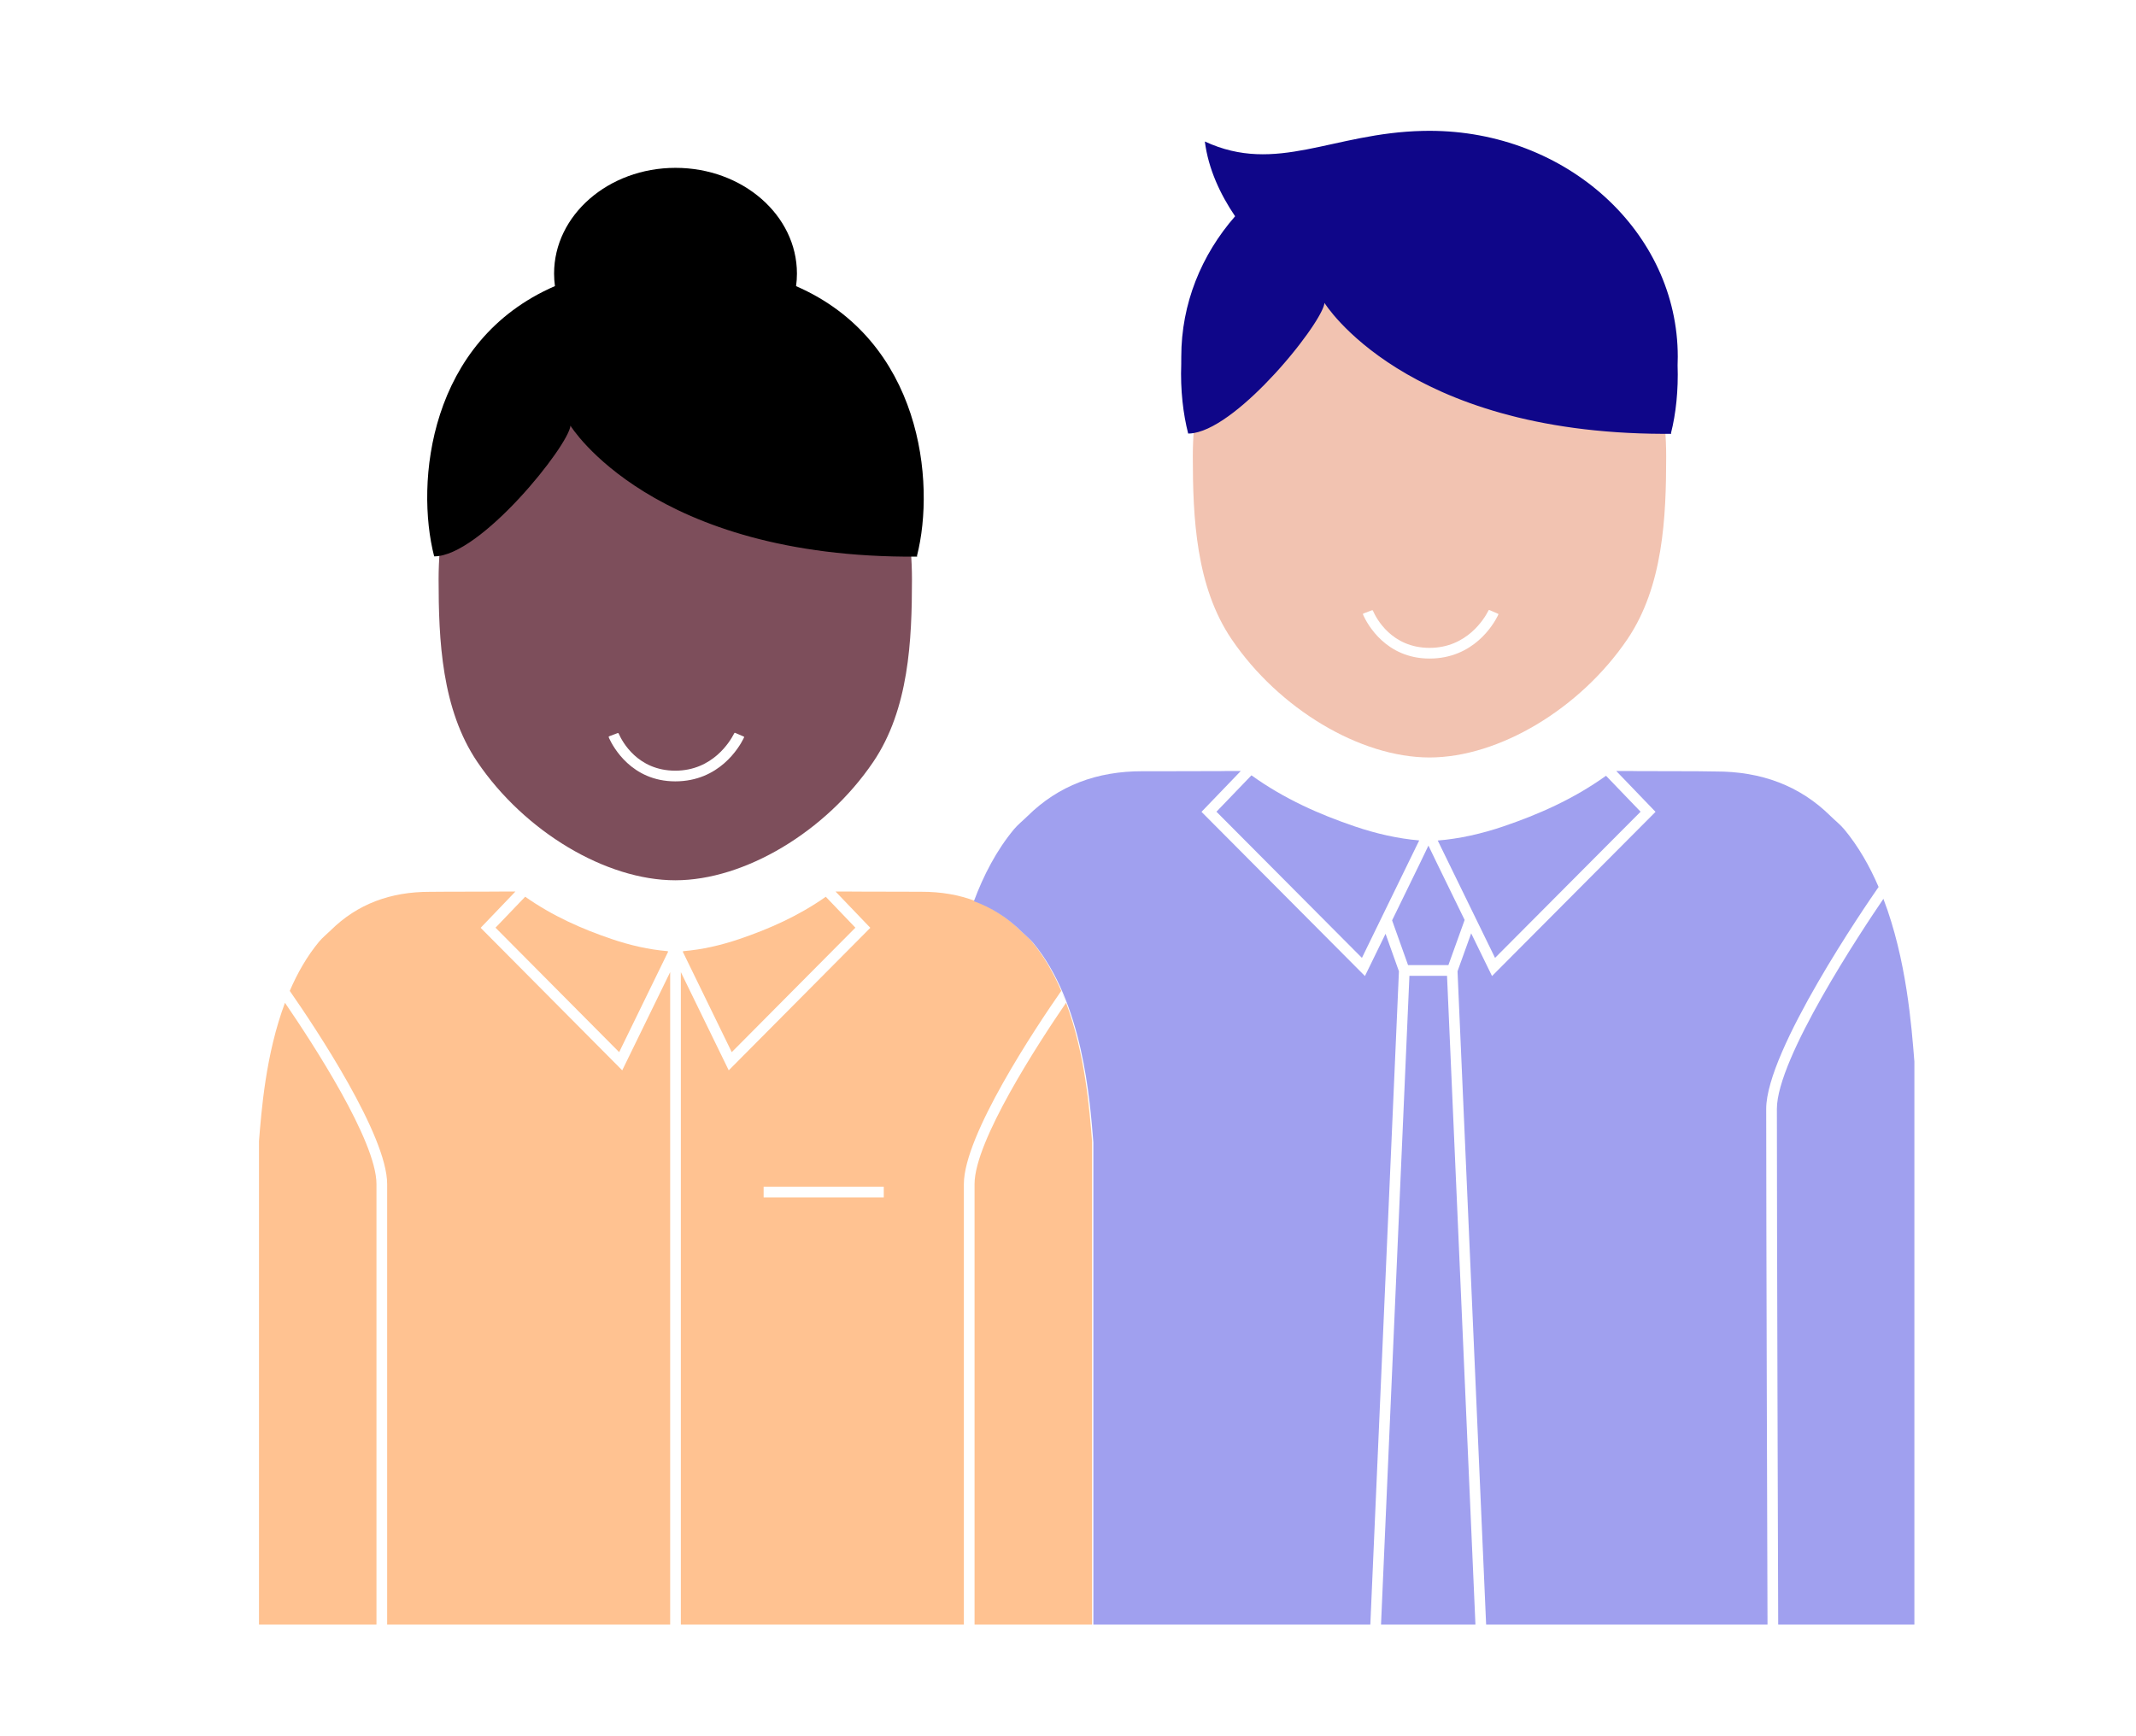
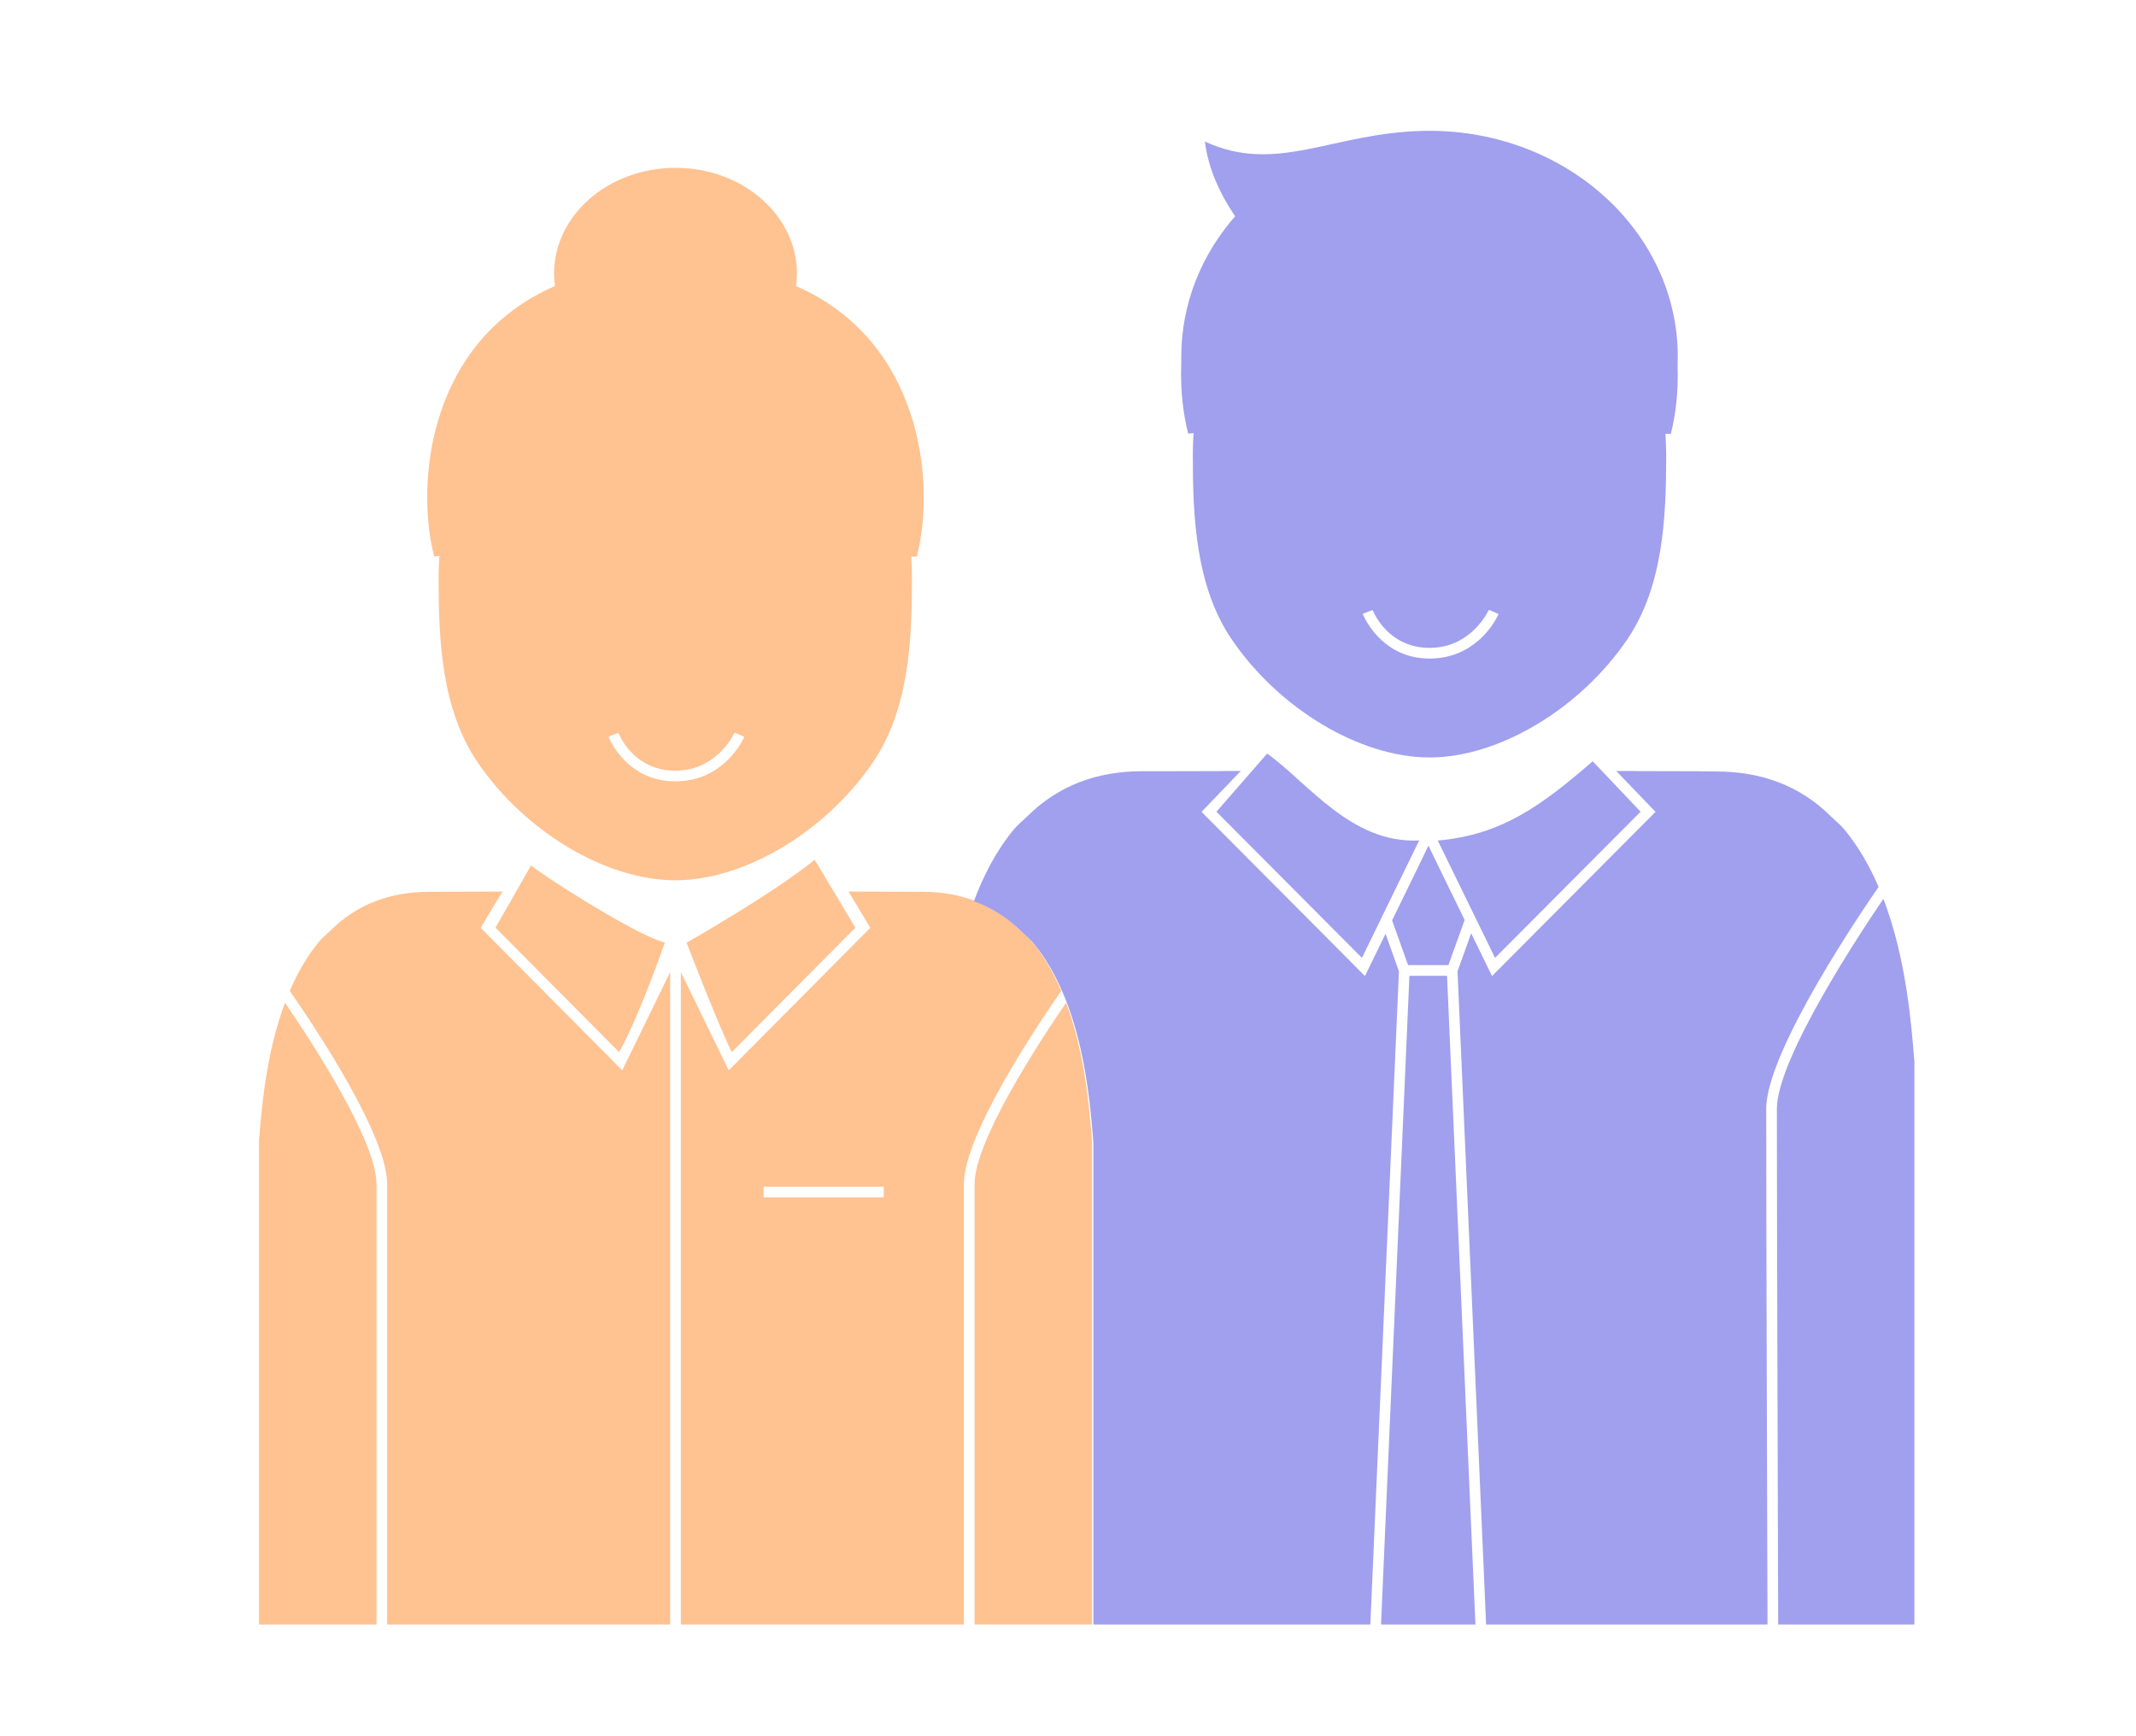
- <svg xmlns="http://www.w3.org/2000/svg" version="1.1" id="Calque_6" x="0px" y="0px" width="1600px" height="1300px" viewBox="0 0 1600 1300" enable-background="new 0 0 1600 1300" xml:space="preserve">
-   <path fill="#4545CE" d="M1076.784,302.05" />
-   <path fill="#4545CE" d="M1076.784,302.05" />
-   <g>
-     <g>
-       <path fill="#FFC291" d="M640.745,694.949l-22.191-23.163c-20.8,14.638-42.798,24.209-64.691,31.656    c-14.078,4.788-28.12,7.929-41.811,9.079l-0.664,0.306l36.74,75.36L640.745,694.949z" />
-       <path fill="#FFC291" d="M463.792,788.188l36.74-75.361l-0.682-0.313c-13.66-1.157-27.669-4.293-41.714-9.07    c-21.91-7.452-43.924-17.033-64.738-31.689l-22.223,23.196L463.792,788.188z" />
-       <path fill="#FFC291" d="M794.955,742.286c-5.71-13.294-12.903-25.938-22.023-36.937c-2.45-2.956-5.996-5.785-8.725-8.484    c-19.864-19.644-44.739-28.896-74.124-28.824c-1.894,0.004-9.74-0.039-11.825-0.039c-0.058,0.043,0.058-0.043,0,0l-38.24-0.09    c-1.462-0.045-2.933-0.072-4.417-0.068c-1.499,0.003-6.613,0.021-9.719,0.028l26.038,27.179l-106.05,106.762L510,728.235V1217h212    V887C722,850.5,775.561,770.174,794.955,742.286z M662,893v4h-90v-4v-4h90V893z" />
-       <path fill="#FFC291" d="M818,854.809c-1.848-22.62-4.957-64.874-19.458-103.588C777.594,781.803,730,854.825,730,887v330h88    V854.809z" />
-       <path fill="#FFC291" d="M213.458,751.221c-14.501,38.714-17.61,80.968-19.458,103.588V1217h88V887    C282,854.825,234.407,781.803,213.458,751.221z" />
-       <path fill="#FFC291" d="M360.04,695.051l26.038-27.179c-3.11-0.008-8.187-0.025-9.679-0.028c-1.485-0.004-2.956,0.023-4.417,0.068    l-38.241,0.09c-0.057-0.043,0.058,0.043,0,0c-2.085,0-9.847,0.086-11.741,0.082c-29.386-0.071-54.343,9.138-74.207,28.781    c-2.728,2.699-6.274,5.528-8.724,8.484c-9.12,10.999-16.314,23.642-22.023,36.937C236.438,770.173,290,850.499,290,887v330h212    V728.234l-35.91,73.578L360.04,695.051z" />
+ <svg xmlns="http://www.w3.org/2000/svg" xml:space="preserve" enable-background="new 0 0 1600 1300" viewBox="0 0 1600 1300" height="1300px" width="1600px" y="0px" x="0px" id="Calque_6" version="1.1">
+   <defs id="defs63" />
+   <path id="path2" d="M1076.784,302.05" fill="#4545CE" />
+   <path id="path4" d="M1076.784,302.05" fill="#4545CE" />
+   <g id="g20">
+     <g id="g18">
+       <path id="path6" d="m 640.745,694.949 -30.508,-50.855 c -32.209,26.009 -95.923,62.093 -95.923,62.093 0,0 22.38,58.545 33.814,81.999 z" fill="#ffc291" />
+       <path id="path8" d="m 463.792,788.188 c 15.12,-26.992 34.252,-82.147 34.252,-82.147 -14.141,-2.619 -70.315,-35.943 -100.323,-57.609 L 371.175,694.951 Z" fill="#ffc291" />
+       <path id="path10" d="m 794.955,742.286 c -5.71,-13.294 -12.903,-25.938 -22.023,-36.937 -2.45,-2.956 -5.996,-5.785 -8.725,-8.484 -19.864,-19.644 -44.739,-28.896 -74.124,-28.824 -1.894,0.004 -9.74,-0.039 -11.825,-0.039 -0.058,0.043 0.058,-0.043 0,0 l -38.24,-0.09 c -1.462,-0.045 -2.933,-0.072 -4.417,-0.068 -1.499,0.003 3.106,-0.007 0,0 L 651.92,695.051 545.87,801.813 510,728.235 V 1217 H 722 V 887 c 0,-36.5 53.561,-116.826 72.955,-144.714 z M 662,893 v 4 h -90 v -4 -4 h 90 z" fill="#ffc291" />
+       <path id="path12" d="M818,854.809c-1.848-22.62-4.957-64.874-19.458-103.588C777.594,781.803,730,854.825,730,887v330h88    V854.809z" fill="#FFC291" />
+       <path id="path14" d="M213.458,751.221c-14.501,38.714-17.61,80.968-19.458,103.588V1217h88V887    C282,854.825,234.407,781.803,213.458,751.221z" fill="#FFC291" />
+       <path id="path16" d="m 360.04,695.051 16.359,-27.207 c -3.11,-0.008 1.492,0.003 0,0 -1.485,-0.004 -2.956,0.023 -4.417,0.068 l -38.241,0.09 c -0.057,-0.043 0.058,0.043 0,0 -2.085,0 -9.847,0.086 -11.741,0.082 -29.386,-0.071 -54.343,9.138 -74.207,28.781 -2.728,2.699 -6.274,5.528 -8.724,8.484 -9.12,10.999 -16.314,23.642 -22.023,36.937 C 236.438,770.173 290,850.499 290,887 v 330 H 502 V 728.234 l -35.91,73.578 z" fill="#ffc291" />
    </g>
  </g>
-   <g>
-     <g>
-       <path fill="#A0A0EF" d="M869.782,577.754L869.782,577.754C869.814,577.779,869.799,577.767,869.782,577.754z" />
-       <path fill="#A0A0EF" d="M1271.109,577.754L1271.109,577.754C1271.092,577.767,1271.076,577.779,1271.109,577.754z" />
-       <path fill="#A0A0EF" d="M1228.903,608.076l-25.896-26.926c-24.654,17.633-50.798,29.041-76.809,37.888    c-16.581,5.64-33.12,9.316-49.236,10.62l42.917,87.914L1228.903,608.076z" />
-       <path fill="#A0A0EF" d="M1410.789,673.343C1394.41,697.36,1331,792.804,1331,830.667c0,86.759,0.84,343.769,0.98,386.333H1434    V795.362C1431.877,768.749,1428.153,718.805,1410.789,673.343z" />
-       <path fill="#A0A0EF" d="M1037.865,699.522l-15.437,31.656L900.001,608.173l29.404-30.574c-3.597-0.01-8.396-0.026-9.932-0.029    c-1.729-0.004-3.442,0.027-5.146,0.08l-44.546,0.104c0.017,0.013,0.032,0.025-0.001,0c-2.429,0-11.698,0-13.905-0.004    c-34.229-0.083-63.073,10.744-86.213,33.626c-3.179,3.145-7.31,6.44-10.164,9.883c-13.079,15.774-22.761,34.45-29.995,53.873    c13.256,4.785,25.182,12.328,35.703,22.732c2.729,2.699,6.274,5.528,8.725,8.484C811.16,751.248,816.363,823.525,819,855.809V1217    h1h206.464l21.424-489.394L1037.865,699.522z" />
-       <path fill="#A0A0EF" d="M869.781,577.754L869.781,577.754C869.766,577.741,869.748,577.729,869.781,577.754z" />
-       <polygon fill="#A0A0EF" points="1054.737,723 1070,723 1084.938,723 1097.109,689.164 1076.423,646.788 1069.992,633.459     1063.563,646.823 1042.77,689.465   " />
-       <path fill="#A0A0EF" d="M1271.109,577.754L1271.109,577.754C1271.143,577.729,1271.126,577.741,1271.109,577.754z" />
-       <path fill="#A0A0EF" d="M1407.188,664.45c-6.672-15.546-15.082-30.333-25.743-43.19c-2.854-3.443-7.013-6.739-10.19-9.883    c-23.141-22.882-52.024-33.522-86.254-33.439c-2.206,0.004-11.462-0.184-13.891-0.184c-0.033,0.025-0.018,0.013,0,0l-44.547-0.104    c-1.703-0.052-3.417-0.084-5.146-0.08c-1.65,0.003-7.076,0.022-10.722,0.031l29.402,30.572L1117.62,731.179l-15.615-31.988    l-10.225,28.421L1113.204,1217h210.776c-0.142-42.646-0.98-299.58-0.98-386.333C1323,786.854,1397.748,678.018,1407.188,664.45z" />
-       <polygon fill="#A0A0EF" points="1070,731 1055.746,731 1034.472,1217 1065,1217 1066,1217 1074,1217 1075,1217 1105.196,1217     1083.922,731   " />
-       <path fill="#A0A0EF" d="M1020.169,717.571l42.906-87.986c-15.848-1.362-32.096-5.006-48.386-10.547    c-26.174-8.903-52.48-20.406-77.273-38.229l-26.222,27.267L1020.169,717.571z" />
-       <path fill="#A0A0EF" d="M794.797,741.92l3.749,9.295C797.598,748.513,795.889,744.626,794.797,741.92z" />
-       <path fill="#A0A0EF" d="M798.67,752.079l0.143-0.204l-0.267-0.66c0.001,0.002,0.002,0.004,0.002,0.006    C798.621,751.426,798.67,752.079,798.67,752.079z" />
+   <g id="g50">
+     <g id="g48">
+       <path id="path22" d="M869.782,577.754L869.782,577.754C869.814,577.779,869.799,577.767,869.782,577.754z" fill="#A0A0EF" />
+       <path id="path24" d="M1271.109,577.754L1271.109,577.754C1271.092,577.767,1271.076,577.779,1271.109,577.754z" fill="#A0A0EF" />
+       <path id="path26" d="m 1228.903,608.076 -35.848,-37.783 c -38.295,33.047 -68.099,55.218 -116.093,59.365 l 42.917,87.914 z" fill="#a0a0ef" />
+       <path id="path28" d="M1410.789,673.343C1394.41,697.36,1331,792.804,1331,830.667c0,86.759,0.84,343.769,0.98,386.333H1434    V795.362C1431.877,768.749,1428.153,718.805,1410.789,673.343z" fill="#A0A0EF" />
+       <path id="path30" d="M1037.865,699.522l-15.437,31.656L900.001,608.173l29.404-30.574c-3.597-0.01-8.396-0.026-9.932-0.029    c-1.729-0.004-3.442,0.027-5.146,0.08l-44.546,0.104c0.017,0.013,0.032,0.025-0.001,0c-2.429,0-11.698,0-13.905-0.004    c-34.229-0.083-63.073,10.744-86.213,33.626c-3.179,3.145-7.31,6.44-10.164,9.883c-13.079,15.774-22.761,34.45-29.995,53.873    c13.256,4.785,25.182,12.328,35.703,22.732c2.729,2.699,6.274,5.528,8.725,8.484C811.16,751.248,816.363,823.525,819,855.809V1217    h1h206.464l21.424-489.394L1037.865,699.522z" fill="#A0A0EF" />
+       <path id="path32" d="M869.781,577.754L869.781,577.754C869.766,577.741,869.748,577.729,869.781,577.754z" fill="#A0A0EF" />
+       <polygon id="polygon34" points="1054.737,723 1070,723 1084.938,723 1097.109,689.164 1076.423,646.788 1069.992,633.459     1063.563,646.823 1042.77,689.465   " fill="#A0A0EF" />
+       <path id="path36" d="M1271.109,577.754L1271.109,577.754C1271.143,577.729,1271.126,577.741,1271.109,577.754z" fill="#A0A0EF" />
+       <path id="path38" d="M1407.188,664.45c-6.672-15.546-15.082-30.333-25.743-43.19c-2.854-3.443-7.013-6.739-10.19-9.883    c-23.141-22.882-52.024-33.522-86.254-33.439c-2.206,0.004-11.462-0.184-13.891-0.184c-0.033,0.025-0.018,0.013,0,0l-44.547-0.104    c-1.703-0.052-3.417-0.084-5.146-0.08c-1.65,0.003-7.076,0.022-10.722,0.031l29.402,30.572L1117.62,731.179l-15.615-31.988    l-10.225,28.421L1113.204,1217h210.776c-0.142-42.646-0.98-299.58-0.98-386.333C1323,786.854,1397.748,678.018,1407.188,664.45z" fill="#A0A0EF" />
+       <polygon id="polygon40" points="1070,731 1055.746,731 1034.472,1217 1065,1217 1066,1217 1074,1217 1075,1217 1105.196,1217     1083.922,731   " fill="#A0A0EF" />
+       <path id="path42" d="m 1020.169,717.571 42.906,-87.986 c -50.733,2.62 -82.908,-42.836 -113.897,-65.062 L 911.194,608.076 Z" fill="#a0a0ef" />
+       <path id="path44" d="M794.797,741.92l3.749,9.295C797.598,748.513,795.889,744.626,794.797,741.92z" fill="#A0A0EF" />
+       <path id="path46" d="M798.67,752.079l0.143-0.204l-0.267-0.66c0.001,0.002,0.002,0.004,0.002,0.006    C798.621,751.426,798.67,752.079,798.67,752.079z" fill="#A0A0EF" />
    </g>
  </g>
-   <path fill="#7D4E5B" d="M505.828,218.715c-97.758,0-177.29,96.571-177.29,215.272c0,45.502,2.249,97.361,29.105,136.933  c35.373,52.116,96.306,88.519,148.184,88.519c51.875,0,112.811-36.399,148.185-88.519c26.857-39.572,29.109-91.431,29.109-136.933  C683.122,315.286,603.589,218.715,505.828,218.715z M556.873,553.406c-3.256,6.483-18.131,31.928-51.043,31.928  c-32.76,0-46.654-25.971-49.518-32.213c-0.375-0.817-0.354-0.996-0.354-1.204c0-0.229,0.656-0.462,0.656-0.462l5.946-2.245  c0,0,0.493-0.125,0.611-0.038c0.097,0.072,0.233,0.261,0.481,0.819c2.302,5.171,13.823,27.342,42.177,27.343  c28.079,0,41.131-22.155,43.838-27.426c0.35-0.682,0.527-0.85,0.55-0.876c0.172-0.188,0.729,0.081,0.729,0.081l5.951,2.565  c0,0,0.514,0.197,0.508,0.416C557.401,552.255,557.269,552.617,556.873,553.406z" />
-   <path fill="#F2C3B1" d="M1070.782,126.715c-97.758,0-177.29,96.571-177.29,215.272c0,45.502,2.249,97.361,29.105,136.933  c35.372,52.116,96.306,88.519,148.185,88.519c51.875,0,112.811-36.399,148.185-88.519c26.857-39.572,29.109-91.431,29.109-136.933  C1248.076,223.286,1168.544,126.715,1070.782,126.715z M1121.873,461.406c-3.256,6.482-18.131,31.928-51.043,31.928  c-32.76,0-46.654-25.971-49.518-32.213c-0.375-0.817-0.354-0.996-0.354-1.205c0-0.229,0.655-0.462,0.655-0.462l5.946-2.245  c0,0,0.493-0.125,0.611-0.037c0.098,0.072,0.232,0.261,0.481,0.818c2.302,5.172,13.823,27.343,42.177,27.344  c28.078,0,41.131-22.155,43.838-27.427c0.351-0.682,0.527-0.851,0.551-0.876c0.172-0.188,0.729,0.081,0.729,0.081l5.951,2.565  c0,0,0.514,0.197,0.508,0.416C1122.401,460.255,1122.269,460.617,1121.873,461.406z" />
-   <path d="M596.313,214.357c0.42-3.088,0.643-6.23,0.643-9.417c0-43.743-40.723-79.203-90.956-79.203s-90.957,35.46-90.957,79.203  c0,3.174,0.222,6.303,0.638,9.38c-94.583,41.004-104.658,147.297-90.467,202.474c34.66,0,100.731-82.914,102.094-97.903  c0,0,60.886,99.473,259.707,98.11c-0.036-0.218-0.076-0.436-0.117-0.654C700.91,361.134,690.321,255.246,596.313,214.357z" />
-   <path fill="#0F0689" d="M1256.624,273.579c0.085-2.101,0.133-4.21,0.133-6.329c0-93.475-83.255-169.25-185.955-169.25  c-1.588,0-3.157,0.022-4.717,0.054c-0.049,0.001-0.099,0.002-0.147,0.003C998.031,99.512,956.228,130.91,902.5,106  c2.648,20.596,11.498,39.535,22.668,56.012c-25.236,28.892-40.32,65.459-40.32,105.238c-0.02,2.437-0.051,3.562-0.031,5.594  c-0.712,19.436,1.477,37.457,5.204,51.949c1.377,0,2.808-0.145,4.277-0.397c0.015-0.002,0.03-0.005,0.045-0.007  c17.43-3.018,40.958-23.056,60.574-44.405c0.008-0.009,0.016-0.017,0.023-0.025c0.582-0.634,1.16-1.269,1.735-1.905  c0.05-0.055,0.1-0.11,0.149-0.165c0.545-0.603,1.085-1.205,1.622-1.808c0.078-0.088,0.157-0.177,0.236-0.265  c0.515-0.579,1.025-1.158,1.533-1.738c0.098-0.111,0.194-0.222,0.292-0.333c0.491-0.562,0.979-1.123,1.463-1.684  c0.111-0.13,0.224-0.259,0.335-0.389c0.467-0.543,0.931-1.084,1.391-1.626c0.126-0.148,0.252-0.296,0.377-0.445  c0.45-0.531,0.897-1.062,1.34-1.591c0.127-0.151,0.252-0.302,0.378-0.453c0.437-0.524,0.87-1.046,1.3-1.568  c0.129-0.157,0.257-0.313,0.386-0.47c0.425-0.518,0.847-1.034,1.264-1.549c0.127-0.156,0.251-0.312,0.377-0.467  c0.413-0.511,0.823-1.021,1.228-1.529c0.126-0.158,0.249-0.314,0.374-0.471c0.405-0.511,0.81-1.02,1.206-1.526  c0.1-0.127,0.197-0.253,0.297-0.38c0.415-0.532,0.829-1.063,1.235-1.589c0.066-0.086,0.131-0.172,0.197-0.258  c1.852-2.407,3.6-4.754,5.226-7.017c0.054-0.075,0.11-0.151,0.163-0.225c0.288-0.402,0.567-0.796,0.848-1.192  c0.151-0.215,0.307-0.432,0.456-0.645c0.244-0.347,0.479-0.687,0.717-1.029c0.177-0.255,0.357-0.513,0.53-0.766  c0.218-0.316,0.427-0.626,0.639-0.938c0.185-0.271,0.37-0.544,0.55-0.812c0.197-0.293,0.387-0.581,0.578-0.87  c0.185-0.278,0.369-0.556,0.548-0.829c0.185-0.282,0.362-0.558,0.541-0.835c0.175-0.271,0.35-0.542,0.52-0.808  c0.17-0.268,0.335-0.531,0.5-0.794c0.169-0.27,0.337-0.539,0.501-0.804c0.154-0.251,0.306-0.499,0.455-0.745  c0.161-0.266,0.321-0.53,0.477-0.791c0.142-0.239,0.281-0.474,0.418-0.708c0.15-0.258,0.299-0.513,0.443-0.765  c0.13-0.227,0.258-0.451,0.382-0.673c0.141-0.249,0.276-0.494,0.409-0.737c0.117-0.213,0.232-0.425,0.344-0.633  c0.13-0.241,0.254-0.477,0.376-0.711c0.104-0.2,0.207-0.398,0.306-0.593c0.116-0.229,0.227-0.453,0.335-0.675  c0.092-0.188,0.185-0.377,0.271-0.56c0.104-0.217,0.198-0.427,0.294-0.636c0.079-0.175,0.16-0.352,0.234-0.521  c0.09-0.208,0.171-0.406,0.253-0.604c0.065-0.159,0.134-0.32,0.194-0.474c0.077-0.199,0.145-0.387,0.214-0.577  c0.051-0.141,0.106-0.285,0.151-0.42c0.065-0.191,0.118-0.37,0.173-0.551c0.036-0.121,0.078-0.247,0.109-0.362  c0.053-0.192,0.092-0.37,0.132-0.549c0.021-0.09,0.048-0.188,0.064-0.275c0.051-0.259,0.088-0.504,0.108-0.733  c0,0,59.653,97.407,253.598,98.104c2.029,0.008,4.051,0.021,6.11,0.006c-0.037-0.218-0.076-0.436-0.117-0.654  C1255.313,310.128,1257.283,292.544,1256.624,273.579z" />
+   <path style="fill:#ffc291;fill-opacity:1" id="path52" d="M505.828,218.715c-97.758,0-177.29,96.571-177.29,215.272c0,45.502,2.249,97.361,29.105,136.933  c35.373,52.116,96.306,88.519,148.184,88.519c51.875,0,112.811-36.399,148.185-88.519c26.857-39.572,29.109-91.431,29.109-136.933  C683.122,315.286,603.589,218.715,505.828,218.715z M556.873,553.406c-3.256,6.483-18.131,31.928-51.043,31.928  c-32.76,0-46.654-25.971-49.518-32.213c-0.375-0.817-0.354-0.996-0.354-1.204c0-0.229,0.656-0.462,0.656-0.462l5.946-2.245  c0,0,0.493-0.125,0.611-0.038c0.097,0.072,0.233,0.261,0.481,0.819c2.302,5.171,13.823,27.342,42.177,27.343  c28.079,0,41.131-22.155,43.838-27.426c0.35-0.682,0.527-0.85,0.55-0.876c0.172-0.188,0.729,0.081,0.729,0.081l5.951,2.565  c0,0,0.514,0.197,0.508,0.416C557.401,552.255,557.269,552.617,556.873,553.406z" fill="#7D4E5B" />
+   <path style="fill:#a0a0ef;fill-opacity:1" id="path54" d="M1070.782,126.715c-97.758,0-177.29,96.571-177.29,215.272c0,45.502,2.249,97.361,29.105,136.933  c35.372,52.116,96.306,88.519,148.185,88.519c51.875,0,112.811-36.399,148.185-88.519c26.857-39.572,29.109-91.431,29.109-136.933  C1248.076,223.286,1168.544,126.715,1070.782,126.715z M1121.873,461.406c-3.256,6.482-18.131,31.928-51.043,31.928  c-32.76,0-46.654-25.971-49.518-32.213c-0.375-0.817-0.354-0.996-0.354-1.205c0-0.229,0.655-0.462,0.655-0.462l5.946-2.245  c0,0,0.493-0.125,0.611-0.037c0.098,0.072,0.232,0.261,0.481,0.818c2.302,5.172,13.823,27.343,42.177,27.344  c28.078,0,41.131-22.155,43.838-27.427c0.351-0.682,0.527-0.851,0.551-0.876c0.172-0.188,0.729,0.081,0.729,0.081l5.951,2.565  c0,0,0.514,0.197,0.508,0.416C1122.401,460.255,1122.269,460.617,1121.873,461.406z" fill="#F2C3B1" />
+   <path style="fill:#ffc291;fill-opacity:1" id="path56" d="M596.313,214.357c0.42-3.088,0.643-6.23,0.643-9.417c0-43.743-40.723-79.203-90.956-79.203s-90.957,35.46-90.957,79.203  c0,3.174,0.222,6.303,0.638,9.38c-94.583,41.004-104.658,147.297-90.467,202.474c34.66,0,100.731-82.914,102.094-97.903  c0,0,60.886,99.473,259.707,98.11c-0.036-0.218-0.076-0.436-0.117-0.654C700.91,361.134,690.321,255.246,596.313,214.357z" />
+   <path style="fill:#a0a0ef;fill-opacity:1" id="path58" d="M1256.624,273.579c0.085-2.101,0.133-4.21,0.133-6.329c0-93.475-83.255-169.25-185.955-169.25  c-1.588,0-3.157,0.022-4.717,0.054c-0.049,0.001-0.099,0.002-0.147,0.003C998.031,99.512,956.228,130.91,902.5,106  c2.648,20.596,11.498,39.535,22.668,56.012c-25.236,28.892-40.32,65.459-40.32,105.238c-0.02,2.437-0.051,3.562-0.031,5.594  c-0.712,19.436,1.477,37.457,5.204,51.949c1.377,0,2.808-0.145,4.277-0.397c0.015-0.002,0.03-0.005,0.045-0.007  c17.43-3.018,40.958-23.056,60.574-44.405c0.008-0.009,0.016-0.017,0.023-0.025c0.582-0.634,1.16-1.269,1.735-1.905  c0.05-0.055,0.1-0.11,0.149-0.165c0.545-0.603,1.085-1.205,1.622-1.808c0.078-0.088,0.157-0.177,0.236-0.265  c0.515-0.579,1.025-1.158,1.533-1.738c0.098-0.111,0.194-0.222,0.292-0.333c0.491-0.562,0.979-1.123,1.463-1.684  c0.111-0.13,0.224-0.259,0.335-0.389c0.467-0.543,0.931-1.084,1.391-1.626c0.126-0.148,0.252-0.296,0.377-0.445  c0.45-0.531,0.897-1.062,1.34-1.591c0.127-0.151,0.252-0.302,0.378-0.453c0.437-0.524,0.87-1.046,1.3-1.568  c0.129-0.157,0.257-0.313,0.386-0.47c0.425-0.518,0.847-1.034,1.264-1.549c0.127-0.156,0.251-0.312,0.377-0.467  c0.413-0.511,0.823-1.021,1.228-1.529c0.126-0.158,0.249-0.314,0.374-0.471c0.405-0.511,0.81-1.02,1.206-1.526  c0.1-0.127,0.197-0.253,0.297-0.38c0.415-0.532,0.829-1.063,1.235-1.589c0.066-0.086,0.131-0.172,0.197-0.258  c1.852-2.407,3.6-4.754,5.226-7.017c0.054-0.075,0.11-0.151,0.163-0.225c0.288-0.402,0.567-0.796,0.848-1.192  c0.151-0.215,0.307-0.432,0.456-0.645c0.244-0.347,0.479-0.687,0.717-1.029c0.177-0.255,0.357-0.513,0.53-0.766  c0.218-0.316,0.427-0.626,0.639-0.938c0.185-0.271,0.37-0.544,0.55-0.812c0.197-0.293,0.387-0.581,0.578-0.87  c0.185-0.278,0.369-0.556,0.548-0.829c0.185-0.282,0.362-0.558,0.541-0.835c0.175-0.271,0.35-0.542,0.52-0.808  c0.17-0.268,0.335-0.531,0.5-0.794c0.169-0.27,0.337-0.539,0.501-0.804c0.154-0.251,0.306-0.499,0.455-0.745  c0.161-0.266,0.321-0.53,0.477-0.791c0.142-0.239,0.281-0.474,0.418-0.708c0.15-0.258,0.299-0.513,0.443-0.765  c0.13-0.227,0.258-0.451,0.382-0.673c0.141-0.249,0.276-0.494,0.409-0.737c0.117-0.213,0.232-0.425,0.344-0.633  c0.13-0.241,0.254-0.477,0.376-0.711c0.104-0.2,0.207-0.398,0.306-0.593c0.116-0.229,0.227-0.453,0.335-0.675  c0.092-0.188,0.185-0.377,0.271-0.56c0.104-0.217,0.198-0.427,0.294-0.636c0.079-0.175,0.16-0.352,0.234-0.521  c0.09-0.208,0.171-0.406,0.253-0.604c0.065-0.159,0.134-0.32,0.194-0.474c0.077-0.199,0.145-0.387,0.214-0.577  c0.051-0.141,0.106-0.285,0.151-0.42c0.065-0.191,0.118-0.37,0.173-0.551c0.036-0.121,0.078-0.247,0.109-0.362  c0.053-0.192,0.092-0.37,0.132-0.549c0.021-0.09,0.048-0.188,0.064-0.275c0.051-0.259,0.088-0.504,0.108-0.733  c0,0,59.653,97.407,253.598,98.104c2.029,0.008,4.051,0.021,6.11,0.006c-0.037-0.218-0.076-0.436-0.117-0.654  C1255.313,310.128,1257.283,292.544,1256.624,273.579z" fill="#0F0689" />
</svg>
